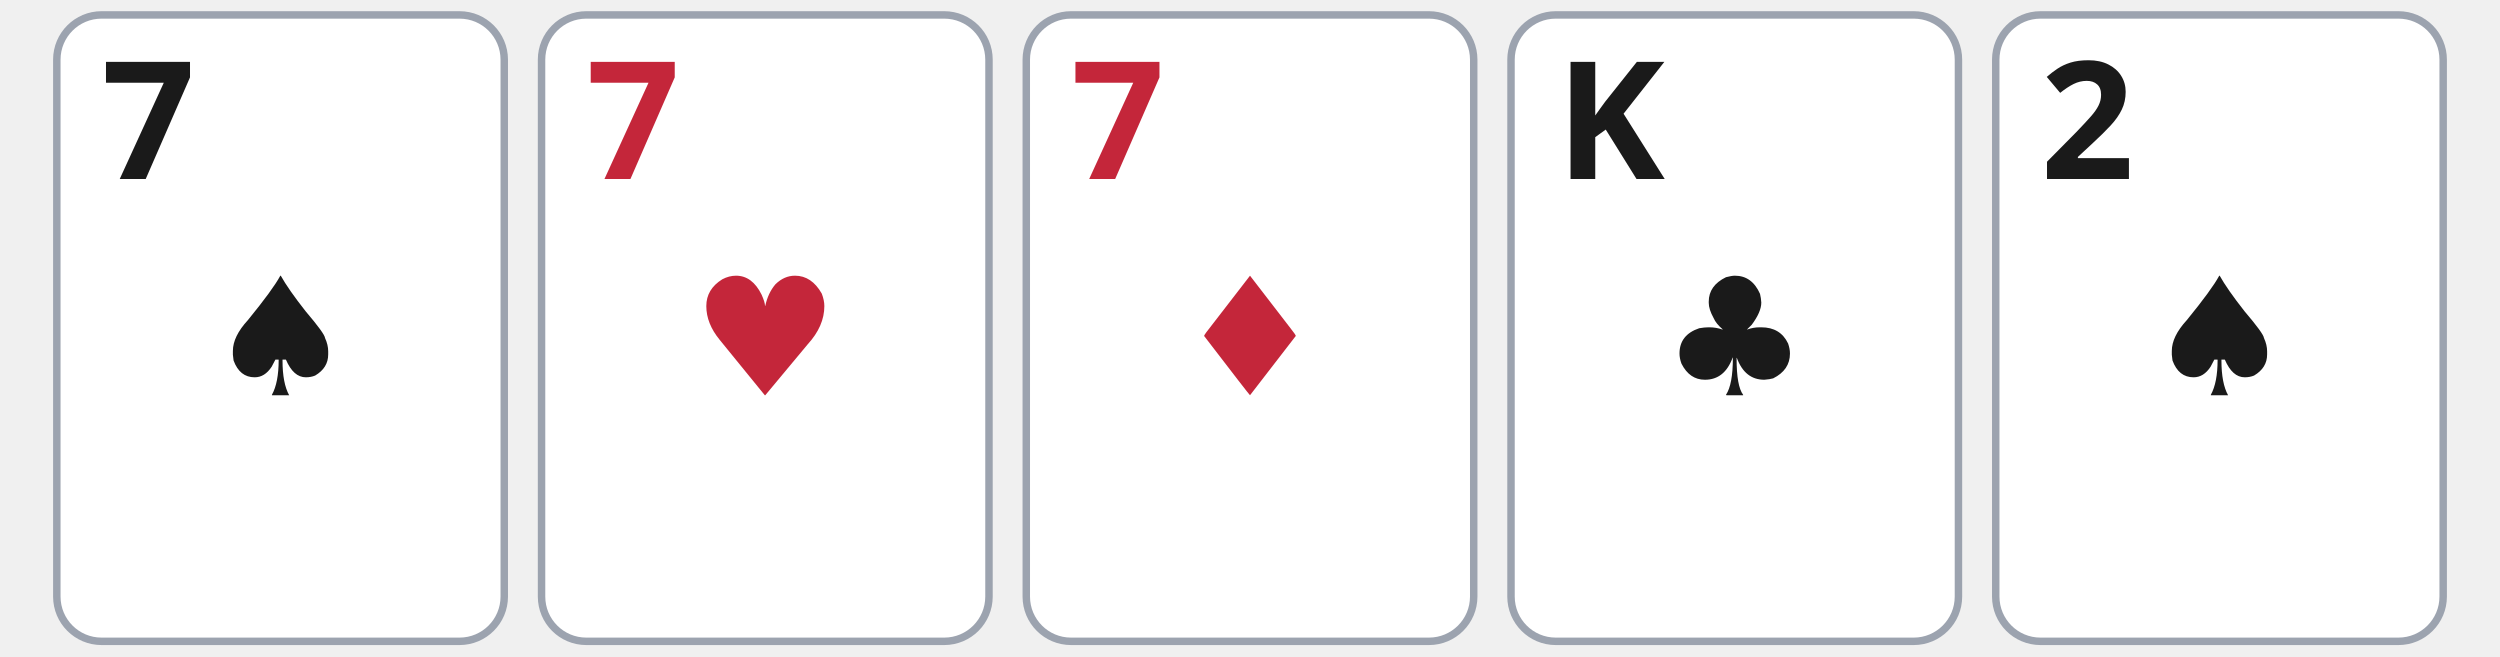
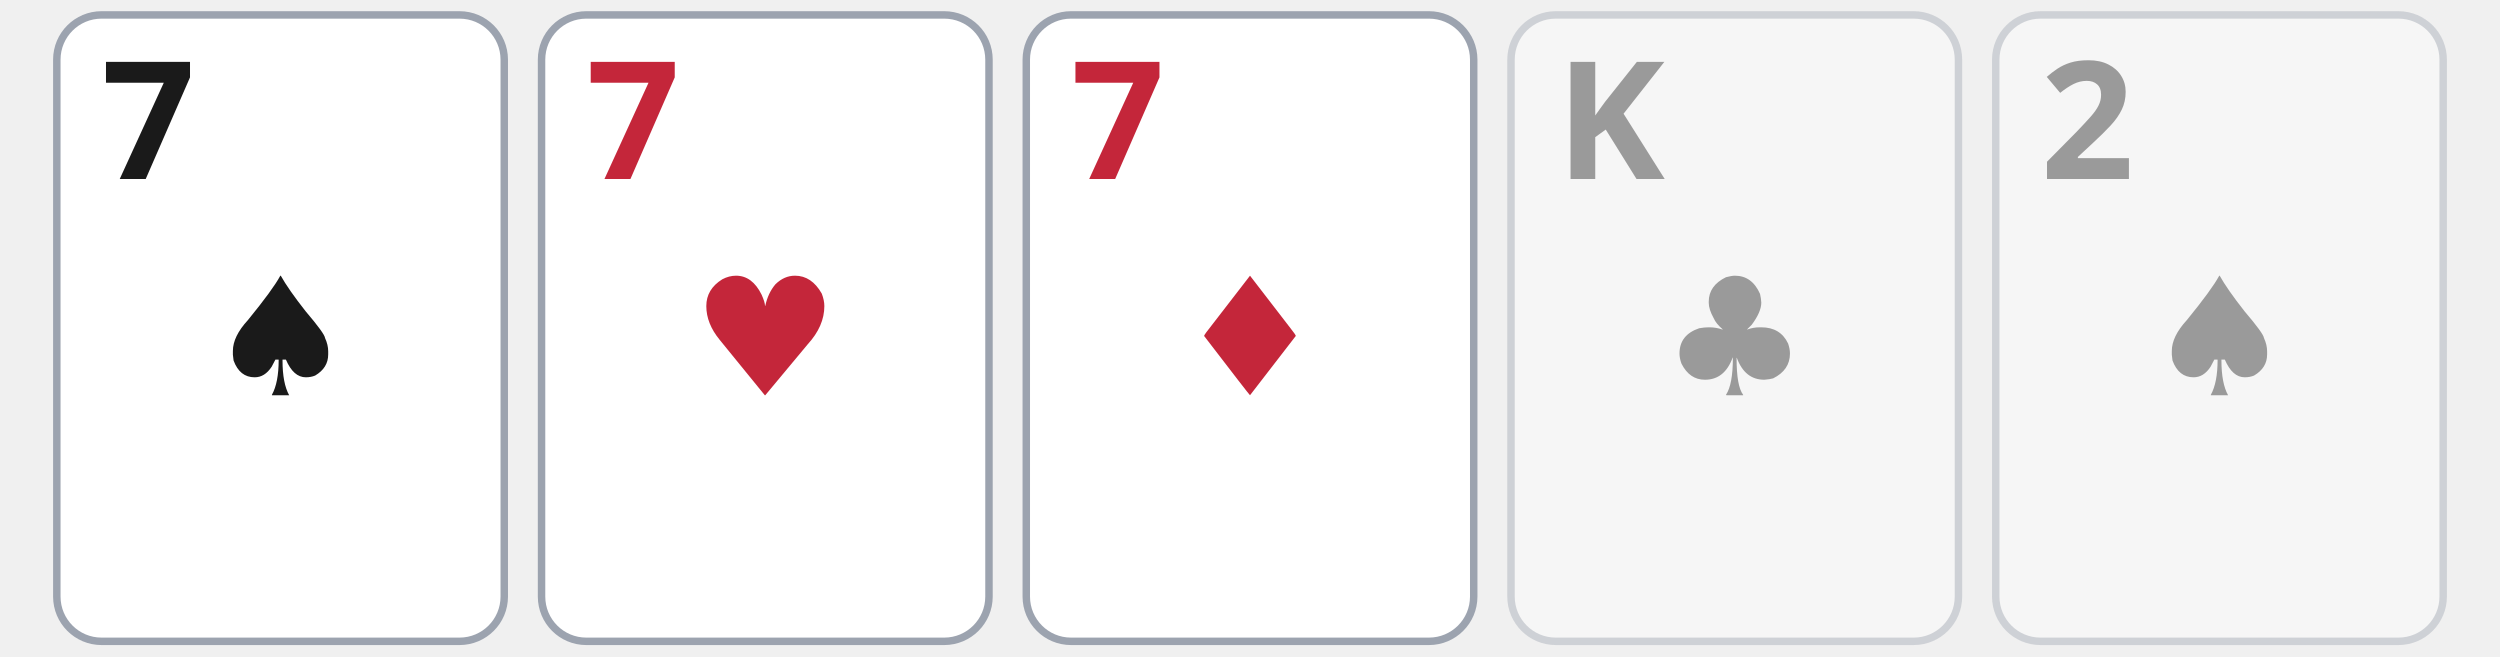
<svg xmlns="http://www.w3.org/2000/svg" viewBox="-2 -2 324 88" width="320" height="84" role="img">
  <g transform="translate(0, 0)">
    <rect width="60" height="84" rx="6" ry="6" fill="white" stroke="#9ca3af" stroke-width="1" />
    <text x="6" y="22" font-family="system-ui, sans-serif" font-size="22" font-weight="700" fill="#1a1a1a">7</text>
    <text x="30" y="51" font-family="system-ui, sans-serif" font-size="22" fill="#1a1a1a" text-anchor="middle">♠</text>
  </g>
  <g transform="translate(65, 0)">
    <rect width="60" height="84" rx="6" ry="6" fill="white" stroke="#9ca3af" stroke-width="1" />
    <text x="6" y="22" font-family="system-ui, sans-serif" font-size="22" font-weight="700" fill="#c4263a">7</text>
    <text x="30" y="51" font-family="system-ui, sans-serif" font-size="22" fill="#c4263a" text-anchor="middle">♥</text>
  </g>
  <g transform="translate(130, 0)">
    <rect width="60" height="84" rx="6" ry="6" fill="white" stroke="#9ca3af" stroke-width="1" />
    <text x="6" y="22" font-family="system-ui, sans-serif" font-size="22" font-weight="700" fill="#c4263a">7</text>
    <text x="30" y="51" font-family="system-ui, sans-serif" font-size="22" fill="#c4263a" text-anchor="middle">♦</text>
  </g>
-   <g transform="translate(195, 0)">
+   <g transform="translate(195, 0)" opacity="0.4">
    <rect width="60" height="84" rx="6" ry="6" fill="white" stroke="#9ca3af" stroke-width="1" />
    <text x="6" y="22" font-family="system-ui, sans-serif" font-size="22" font-weight="700" fill="#1a1a1a">K</text>
    <text x="30" y="51" font-family="system-ui, sans-serif" font-size="22" fill="#1a1a1a" text-anchor="middle">♣</text>
  </g>
-   <g transform="translate(260, 0)">
+   <g transform="translate(260, 0)" opacity="0.4">
    <rect width="60" height="84" rx="6" ry="6" fill="white" stroke="#9ca3af" stroke-width="1" />
    <text x="6" y="22" font-family="system-ui, sans-serif" font-size="22" font-weight="700" fill="#1a1a1a">2</text>
    <text x="30" y="51" font-family="system-ui, sans-serif" font-size="22" fill="#1a1a1a" text-anchor="middle">♠</text>
  </g>
</svg>
